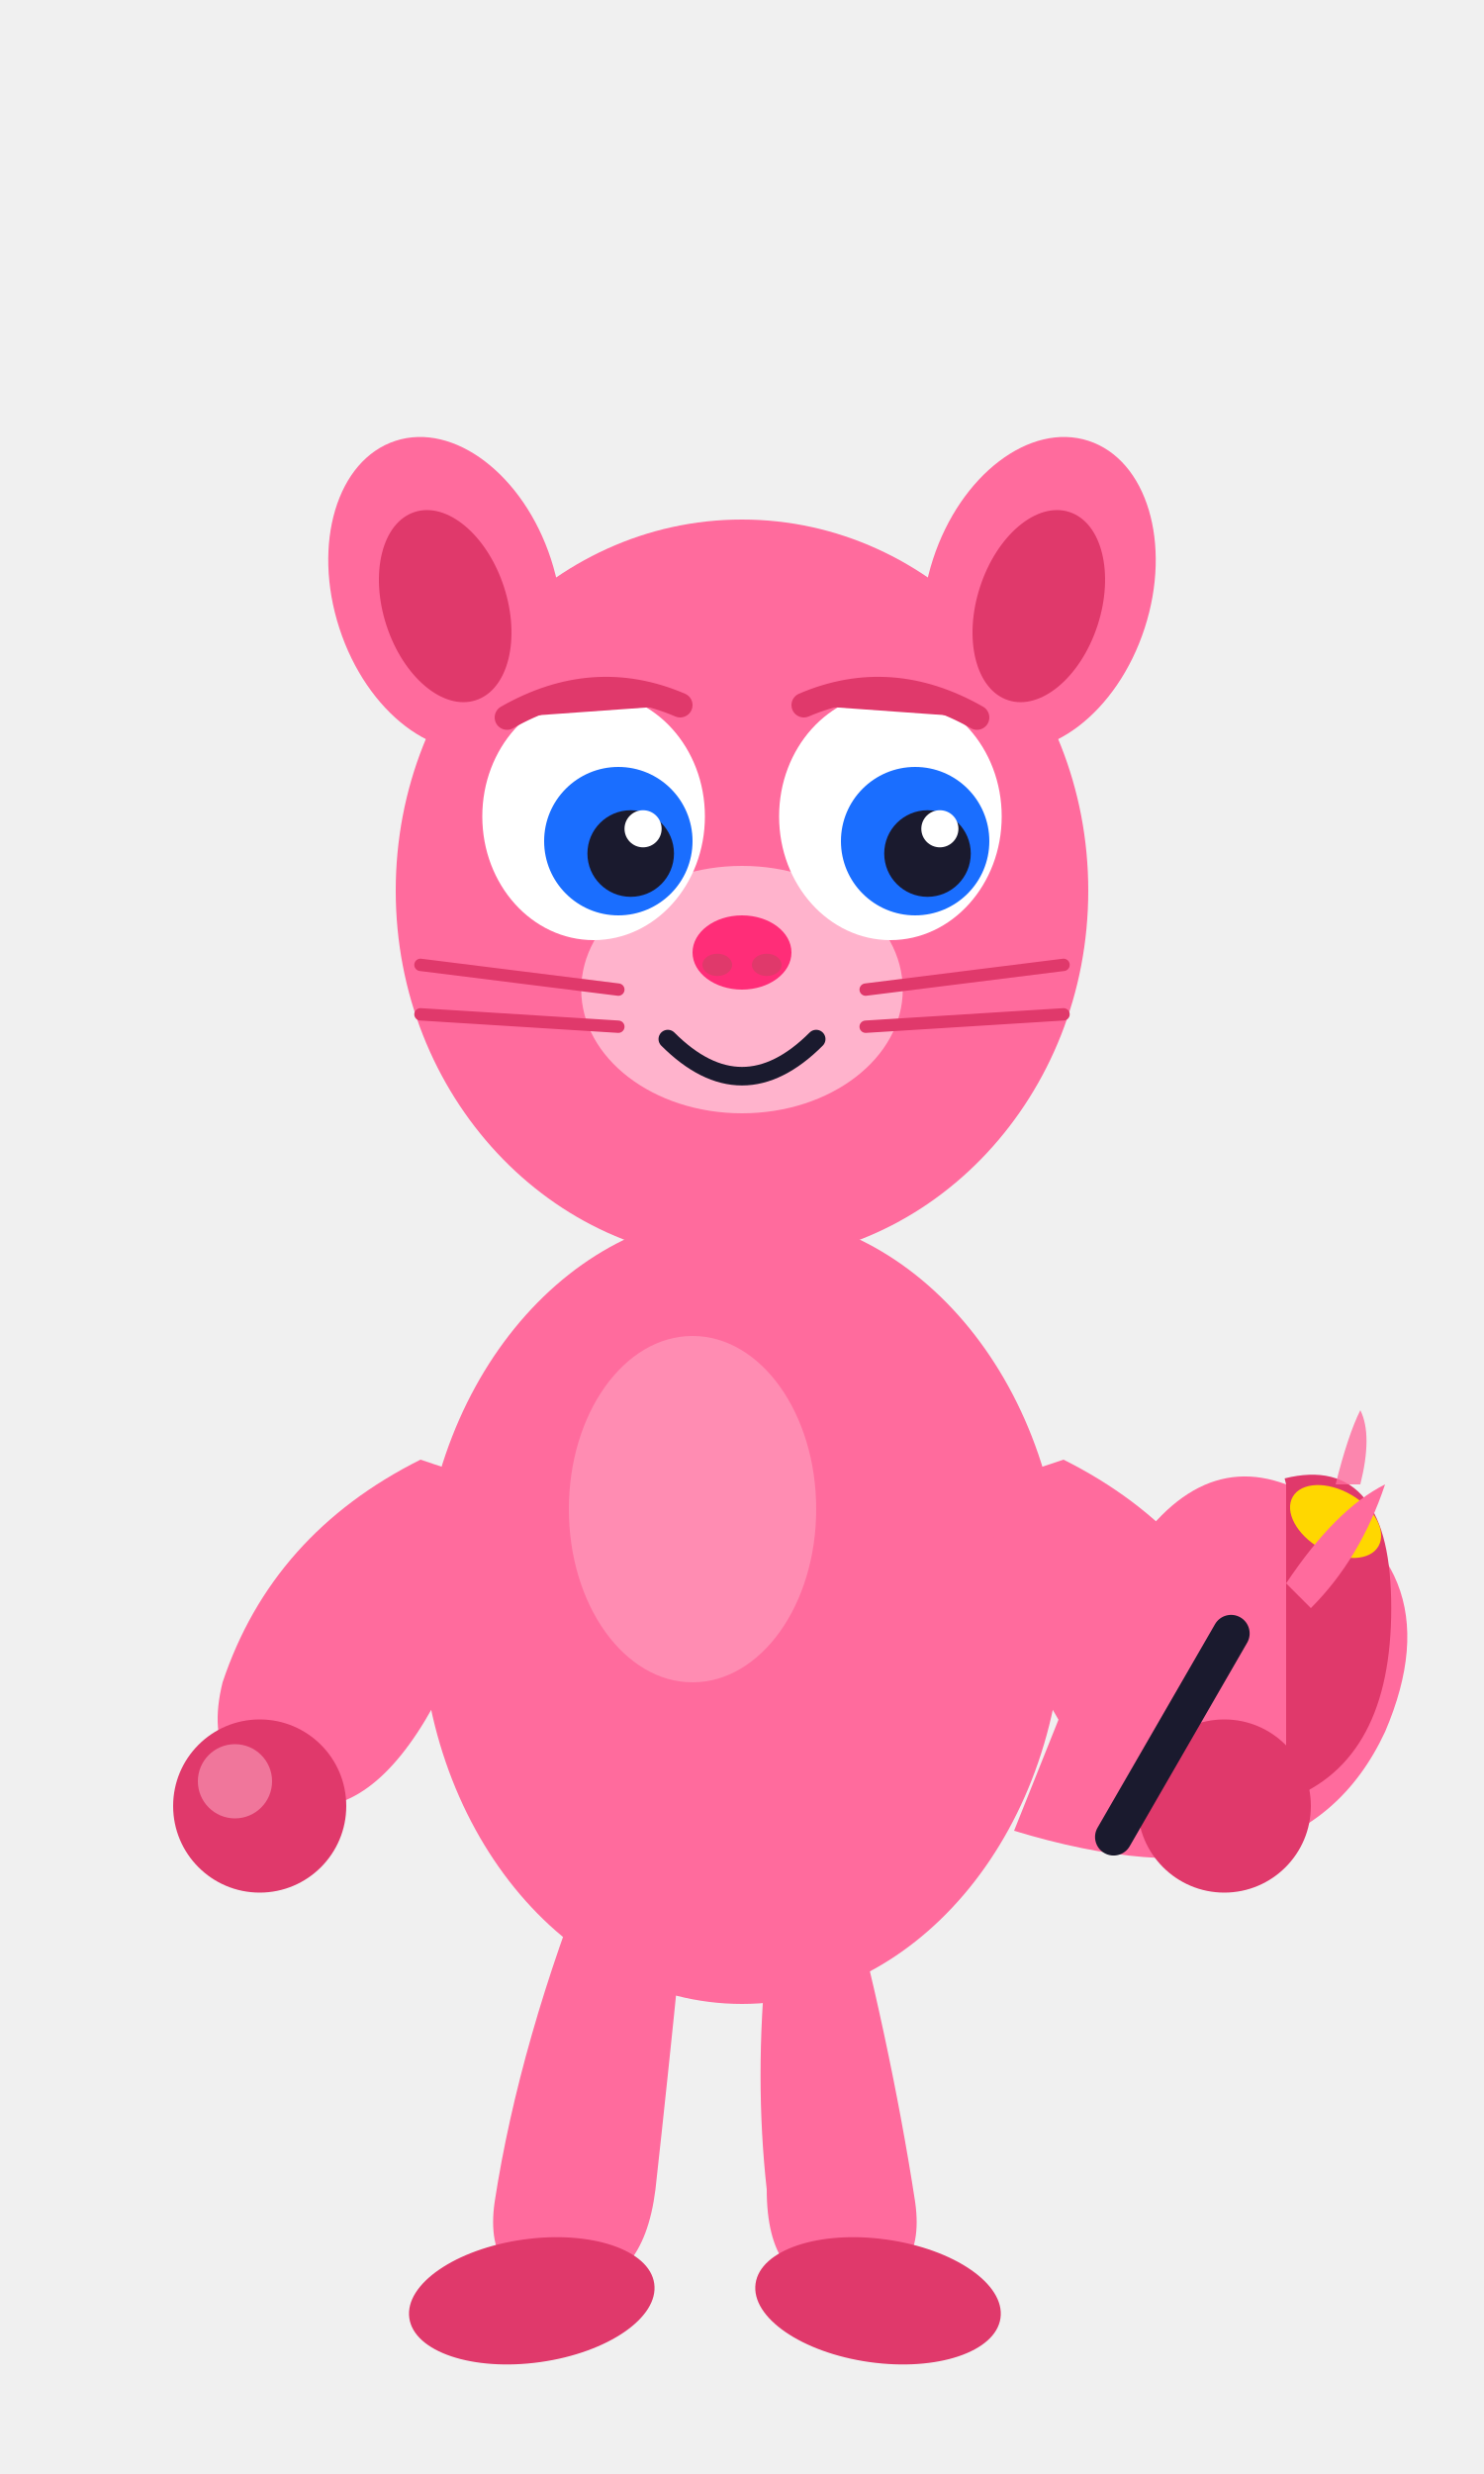
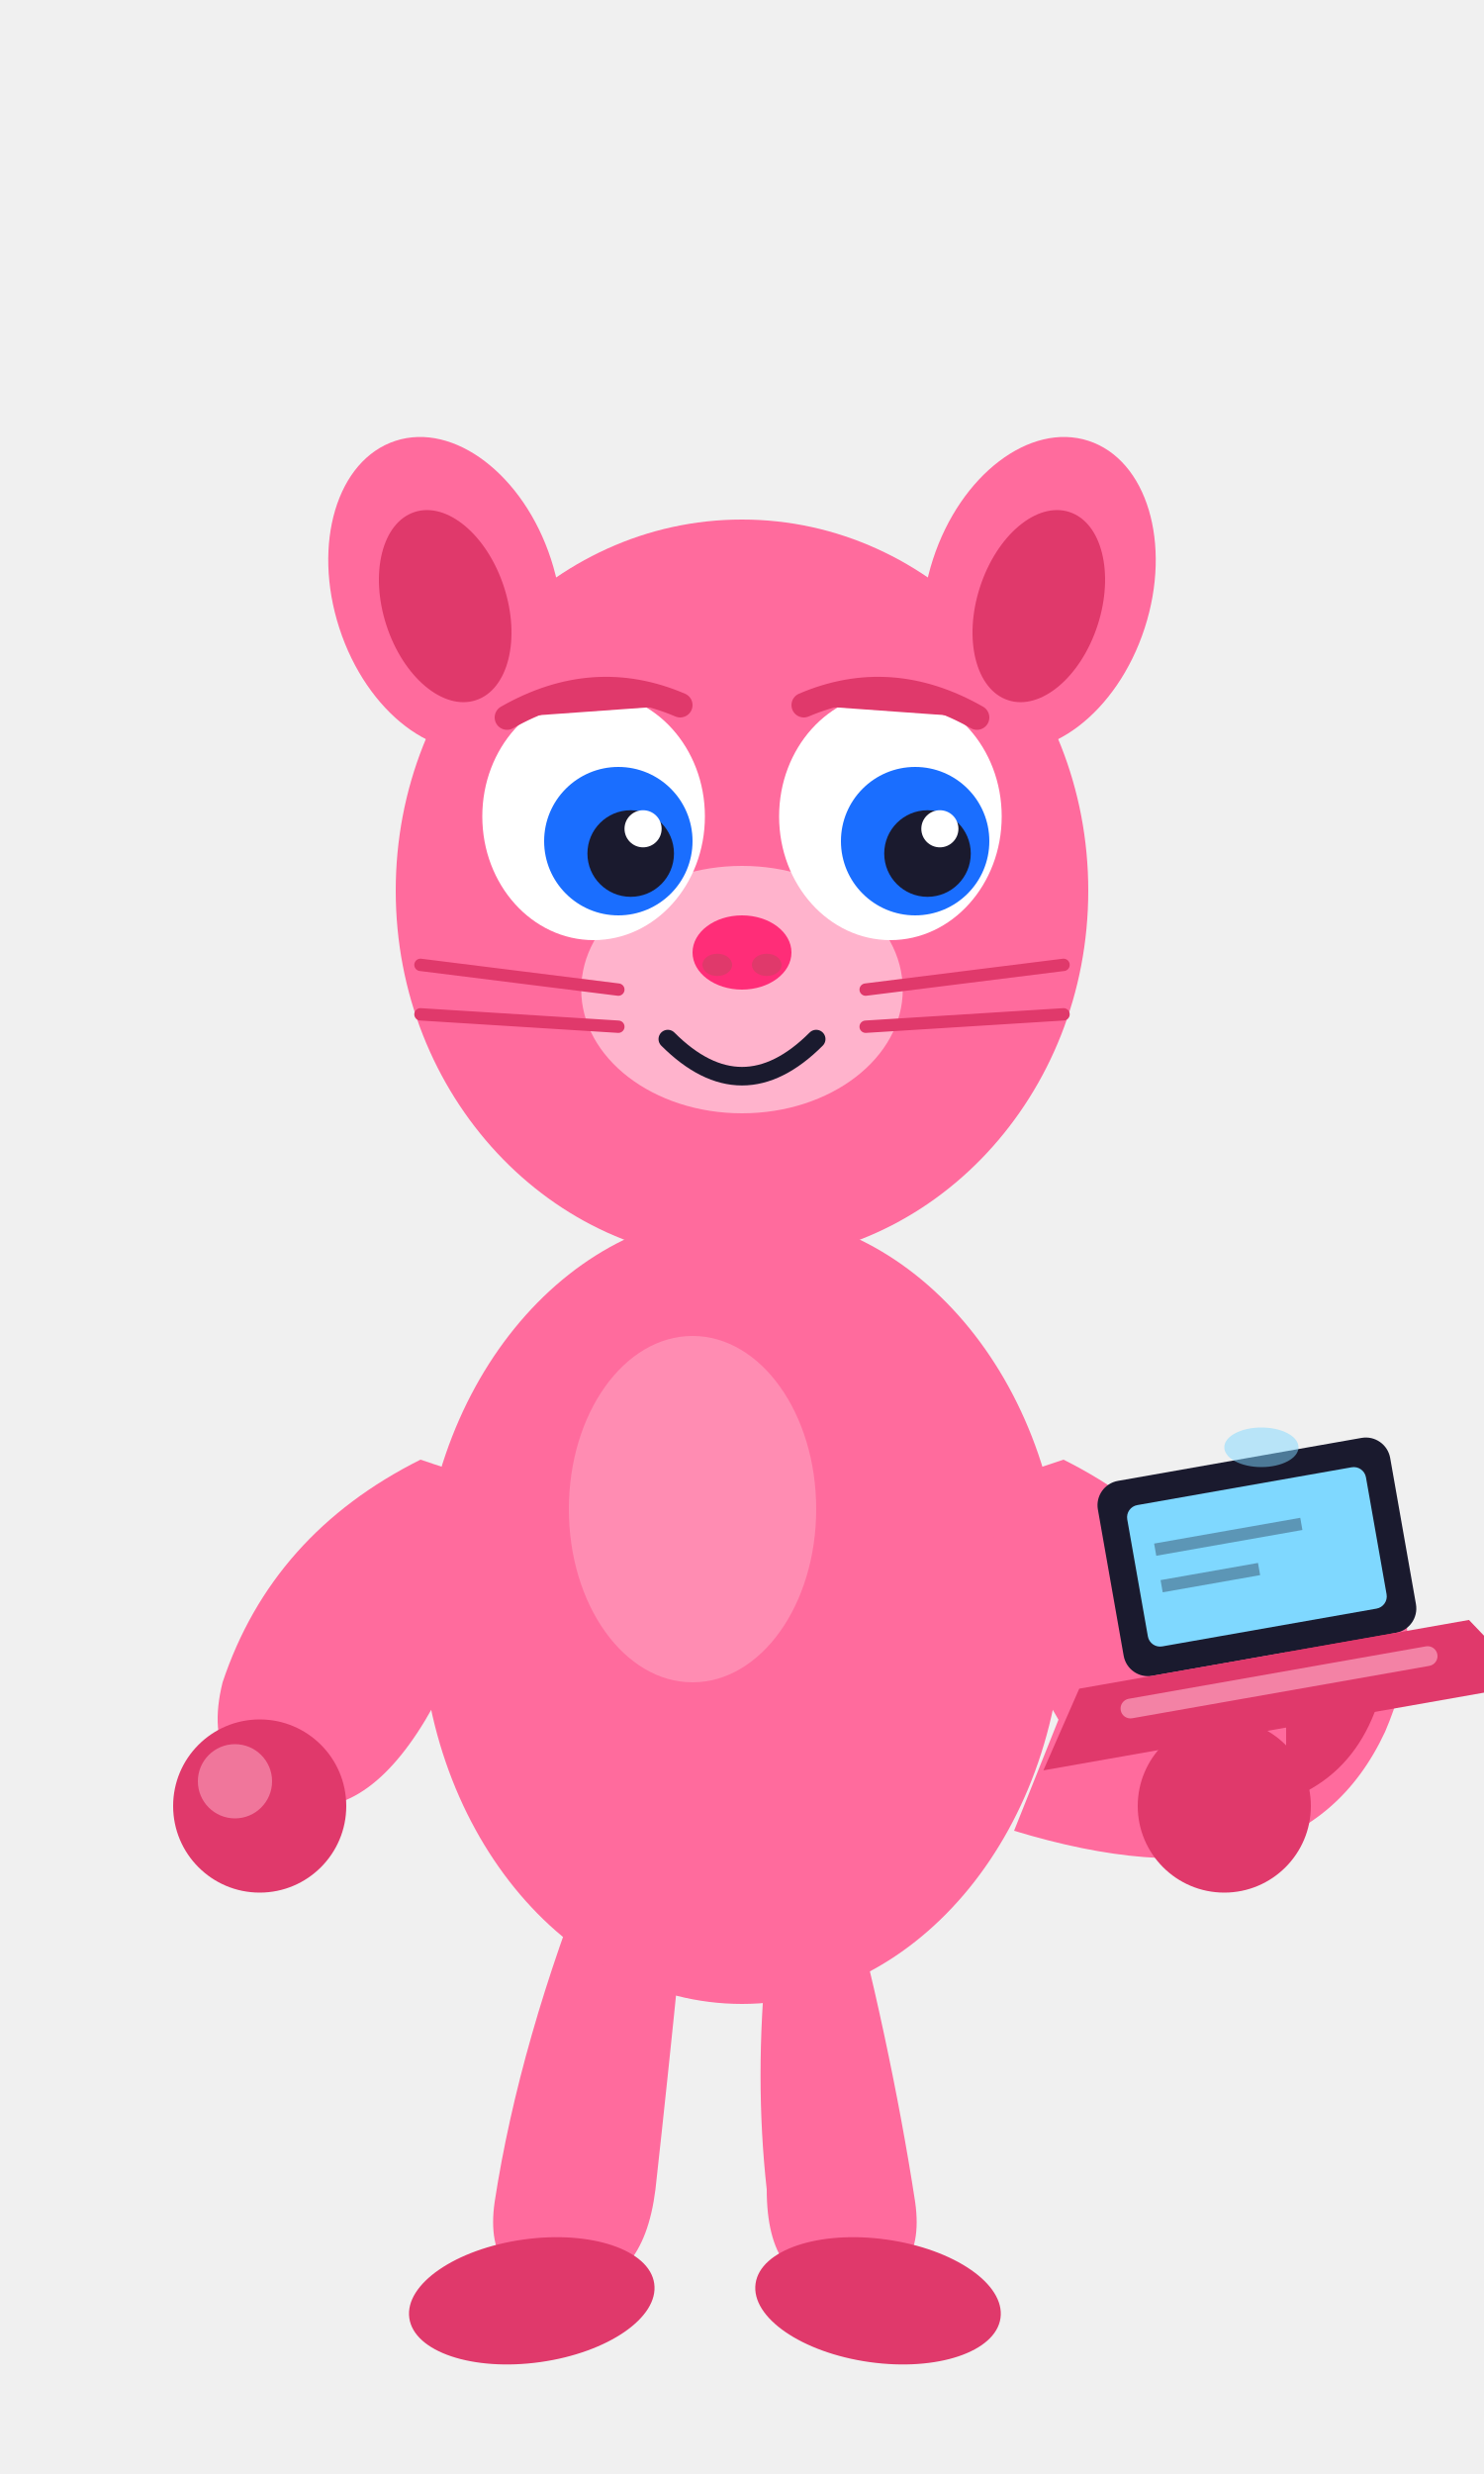
<svg xmlns="http://www.w3.org/2000/svg" viewBox="0 0 120 200" id="pp-svg">
  <defs>
    <style>
      .pp-body    { fill: #FF6B9D; }
      .pp-dark    { fill: #E0396B; }
      .pp-light   { fill: #FFB3CC; }
      .pp-white   { fill: #FFFFFF; }
      .pp-black   { fill: #1A1A2E; }
      .pp-nose    { fill: #FF2D78; }
      .pp-mouth   { fill: none; stroke: #1A1A2E; stroke-width: 1.5; stroke-linecap: round; }
      .pp-outline { fill: none; stroke: #E0396B; stroke-width: 1.2; stroke-linecap: round; stroke-linejoin: round; }
    </style>
  </defs>
  <path class="pp-body" d="M82 148 Q105 155 112 140 Q118 126 104 120 Q96 117 90 128 Q86 138 82 148Z" />
  <path class="pp-dark" d="M104 120 Q112 118 112 130 Q112 142 104 145" stroke="#E0396B" stroke-width="1" fill="none" />
  <path class="pp-body" d="M48 150 Q42 165 40 178 Q39 185 46 185 Q52 185 53 177 Q54 168 55 158Z" />
  <ellipse class="pp-dark" cx="43" cy="186" rx="10" ry="5" transform="rotate(-8 43 186)" />
  <path class="pp-body" d="M68 150 Q72 165 74 178 Q75 185 68 185 Q62 185 62 177 Q61 168 62 158Z" />
  <ellipse class="pp-dark" cx="71" cy="186" rx="10" ry="5" transform="rotate(8 71 186)" />
  <ellipse class="pp-body" cx="60" cy="130" rx="26" ry="32" />
  <ellipse class="pp-light" cx="56" cy="122" rx="10" ry="14" opacity="0.45" />
  <path class="pp-body" d="M34 118 Q22 124 18 136 Q16 144 24 146 Q30 147 35 138 Q40 128 40 120Z" />
  <circle class="pp-dark" cx="21" cy="146" r="7" />
  <circle class="pp-light" cx="19" cy="144" r="3" opacity="0.5" />
  <path class="pp-body" d="M86 118 Q98 124 102 136 Q104 144 96 146 Q90 147 85 138 Q80 128 80 120Z" />
  <circle class="pp-dark" cx="99" cy="146" r="7" />
-   <rect class="pp-black" x="99" y="130" width="3" height="22" rx="1.5" transform="rotate(30 99 130)" />
-   <ellipse fill="#FFD700" cx="108" cy="123" rx="4" ry="2.5" transform="rotate(30 108 123)" />
-   <path fill="#FF6B9D" d="M104 128 Q108 122 112 120 Q110 126 106 130Z" />
+   <g transform="translate(90,118) rotate(-10 11 10)">
+     <rect class="pp-black" x="0" y="0" width="24" height="16" rx="2" />
+     <rect fill="#7FD8FF" x="2.2" y="2.2" width="19.6" height="11.6" rx="1" />
+     <line x1="4" y1="6" x2="16" y2="6" stroke="#1A1A2E" stroke-width="1" opacity="0.35" />
+     <line x1="4" y1="9" x2="12" y2="9" stroke="#1A1A2E" stroke-width="1" opacity="0.35" />
+     <path class="pp-dark" d="M-4 16 L28 16 L32 22 L-8 22 Z" />
+     <rect fill="#FFB3CC" x="-1" y="17.5" width="26" height="1.6" rx="0.8" opacity="0.6" />
+   </g>
  <rect class="pp-body" x="52" y="90" width="16" height="14" rx="6" />
  <ellipse class="pp-body" cx="60" cy="72" rx="28" ry="30" />
  <ellipse class="pp-body" cx="36" cy="48" rx="9" ry="13" transform="rotate(-18 36 48)" />
  <ellipse class="pp-dark" cx="36" cy="49" rx="5" ry="8" transform="rotate(-18 36 49)" />
  <ellipse class="pp-body" cx="84" cy="48" rx="9" ry="13" transform="rotate(18 84 48)" />
  <ellipse class="pp-dark" cx="84" cy="49" rx="5" ry="8" transform="rotate(18 84 49)" />
  <ellipse class="pp-light" cx="60" cy="80" rx="13" ry="10" />
  <ellipse class="pp-white" cx="48" cy="66" rx="9" ry="10" />
  <ellipse class="pp-white" cx="72" cy="66" rx="9" ry="10" />
  <circle fill="#1A6EFF" cx="50" cy="68" r="6" />
  <circle fill="#1A6EFF" cx="74" cy="68" r="6" />
  <circle class="pp-black" cx="51" cy="69" r="3.5" />
  <circle class="pp-black" cx="75" cy="69" r="3.5" />
  <circle class="pp-white" cx="52" cy="67" r="1.5" />
  <circle class="pp-white" cx="76" cy="67" r="1.5" />
  <path class="pp-dark" d="M41 58 Q48 54 55 57" stroke="#E0396B" stroke-width="2" fill="none" stroke-linecap="round" />
  <path class="pp-dark" d="M65 57 Q72 54 79 58" stroke="#E0396B" stroke-width="2" fill="none" stroke-linecap="round" />
  <ellipse class="pp-nose" cx="60" cy="77" rx="4" ry="3" />
  <ellipse class="pp-dark" cx="58" cy="78" rx="1.2" ry="0.9" />
  <ellipse class="pp-dark" cx="62" cy="78" rx="1.2" ry="0.9" />
  <path class="pp-mouth" d="M54 84 Q60 90 66 84" />
  <line stroke="#E0396B" stroke-width="1" stroke-linecap="round" x1="34" y1="78" x2="50" y2="80" />
  <line stroke="#E0396B" stroke-width="1" stroke-linecap="round" x1="34" y1="82" x2="50" y2="83" />
  <line stroke="#E0396B" stroke-width="1" stroke-linecap="round" x1="70" y1="80" x2="86" y2="78" />
  <line stroke="#E0396B" stroke-width="1" stroke-linecap="round" x1="70" y1="83" x2="86" y2="82" />
-   <path fill="#FF6B9D" d="M108 120 Q109 116 110 114 Q111 116 110 120Z" opacity="0.8" />
+   <ellipse fill="#7FD8FF" cx="102" cy="117" rx="3" ry="1.6" opacity="0.5" />
</svg>
